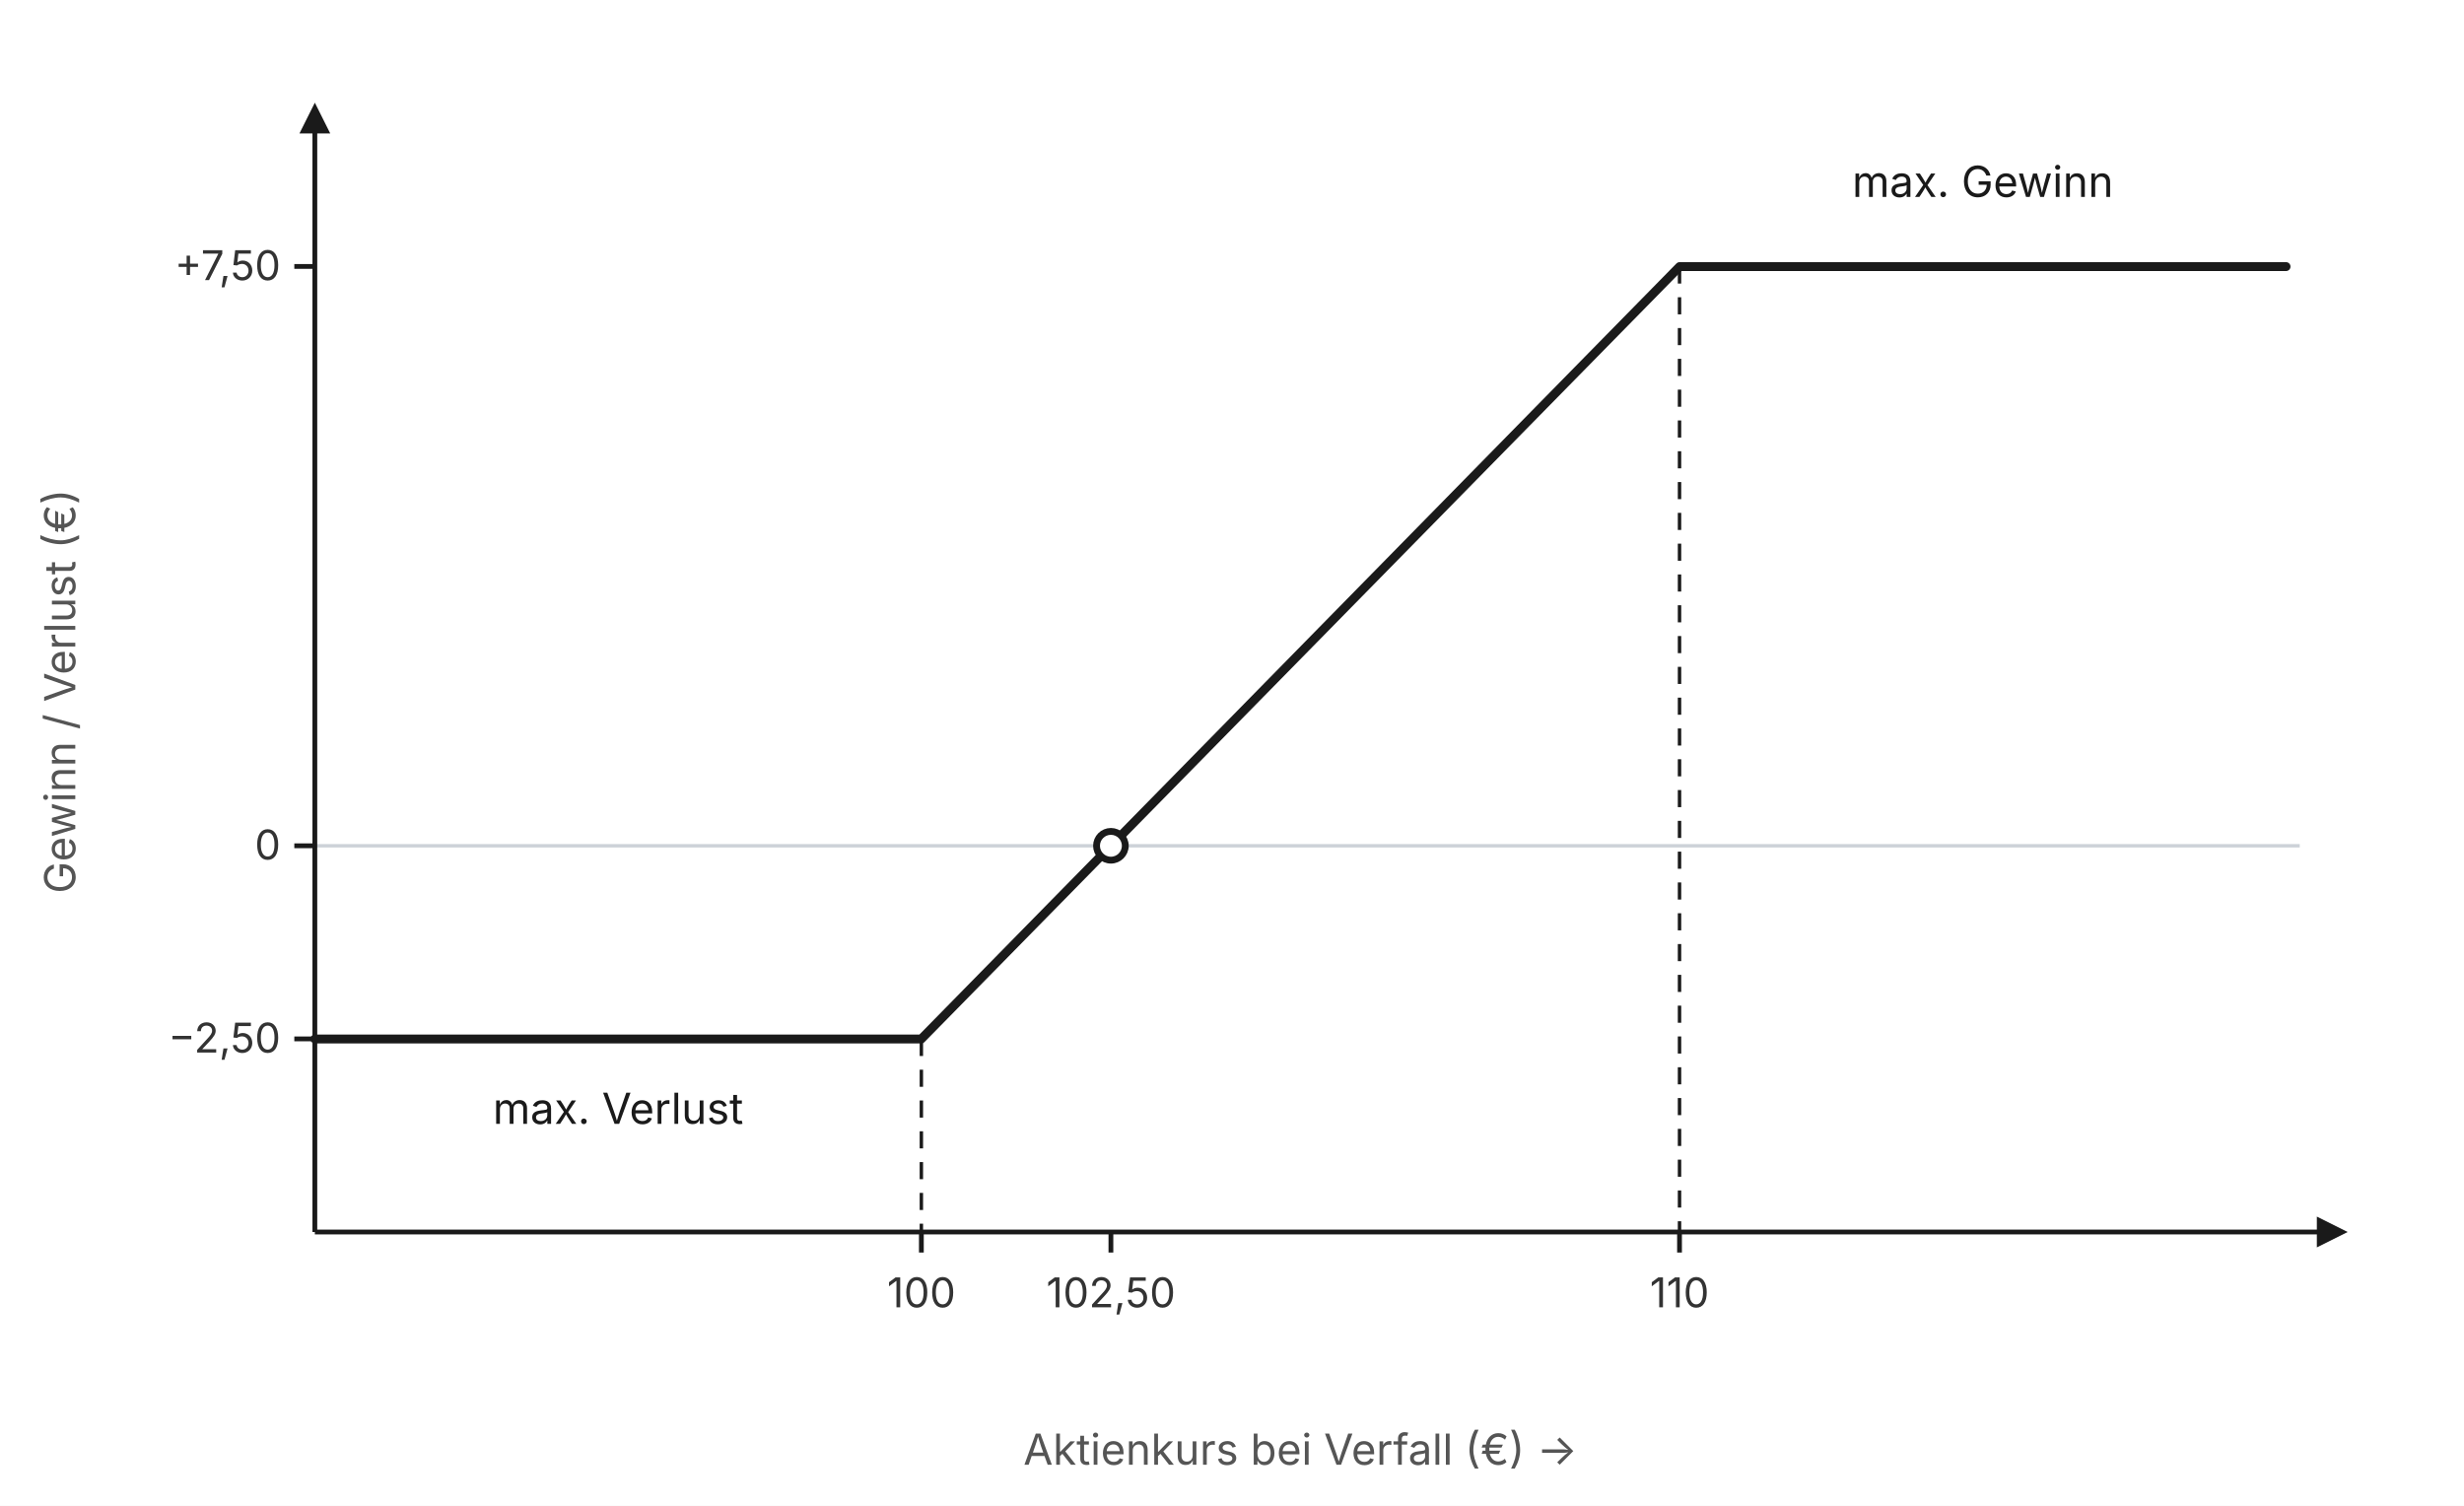
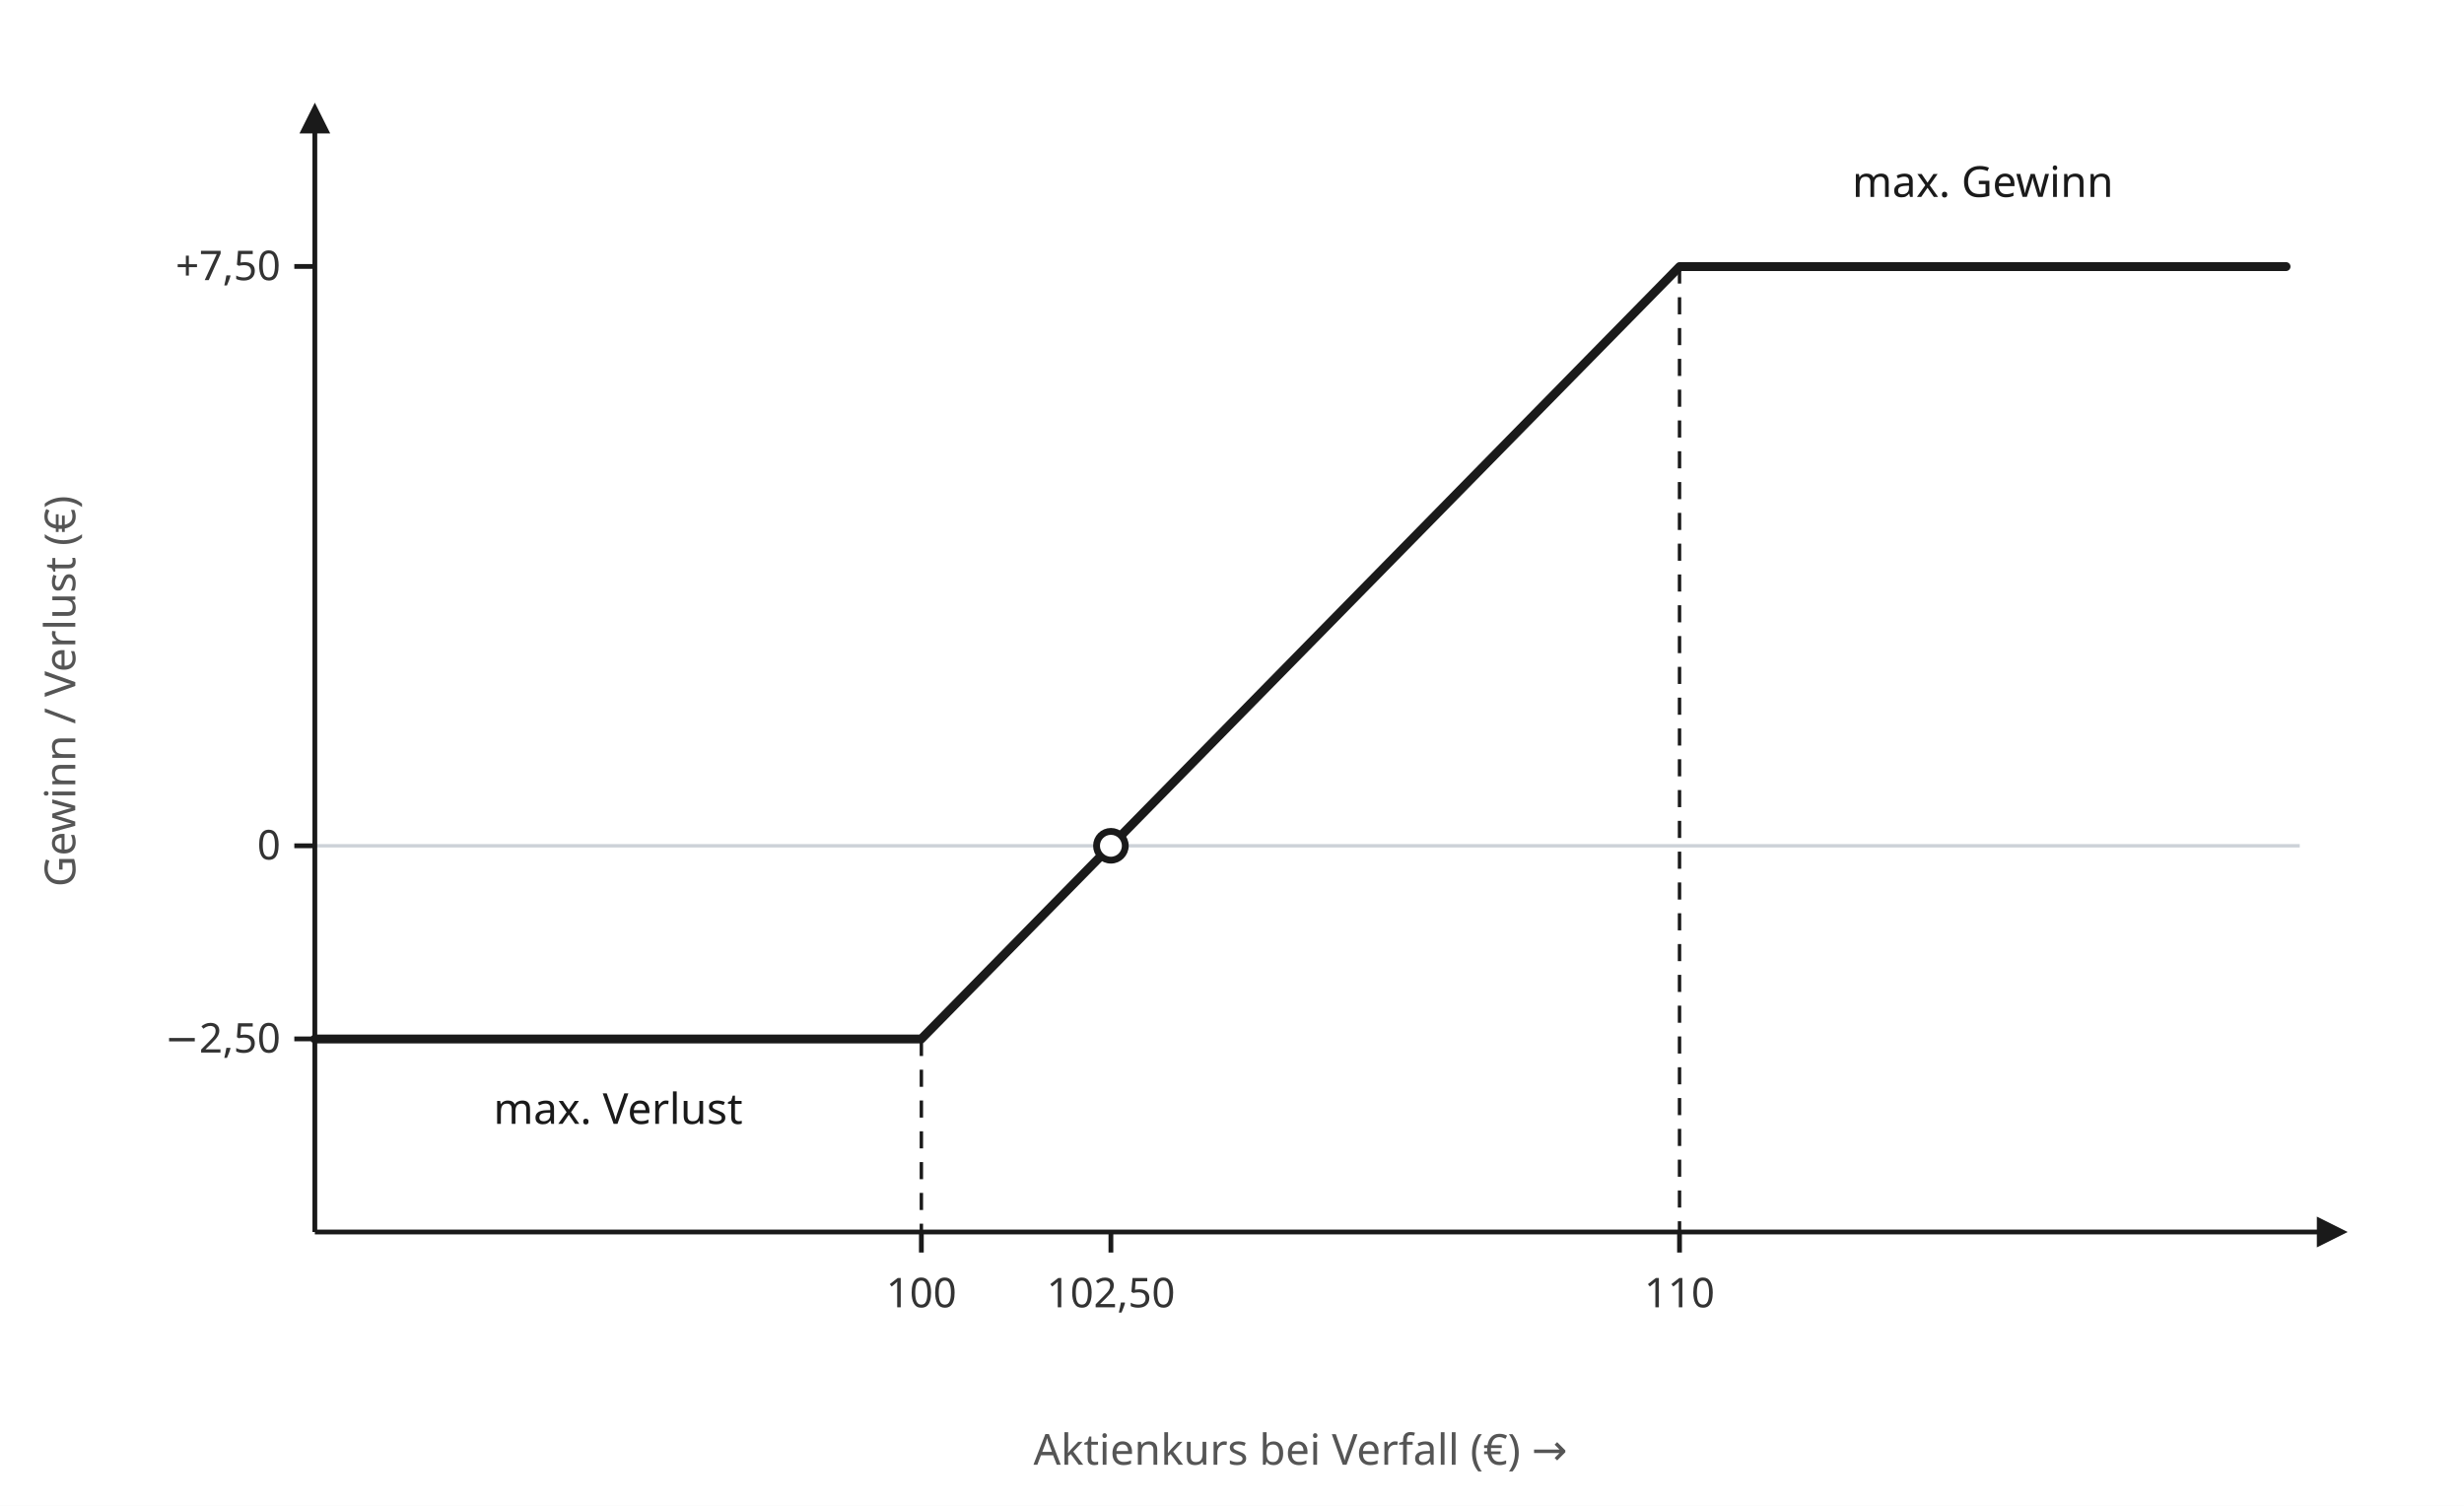
- <svg xmlns="http://www.w3.org/2000/svg" viewBox="0 0 720 440" font-family="Inter, 'Helvetica Neue', Arial, sans-serif">
+ <svg xmlns="http://www.w3.org/2000/svg" viewBox="0 0 720 440" font-family="Calibri, sans-serif">
  <rect width="720" height="440" fill="#ffffff" />
  <line x1="92" y1="247.143" x2="672" y2="247.143" stroke="#cdd2d8" stroke-width="1" />
  <line x1="92" y1="34" x2="92" y2="360" stroke="#1a1a1a" stroke-width="1.4" />
  <line x1="92" y1="360" x2="682" y2="360" stroke="#1a1a1a" stroke-width="1.4" />
  <path d="M92,30 l-4.5,9 h9 z" fill="#1a1a1a" />
  <path d="M686,360 l-9,-4.5 v9 z" fill="#1a1a1a" />
  <line x1="269.231" y1="360" x2="269.231" y2="366" stroke="#1a1a1a" stroke-width="1.4" />
  <text x="269.231" y="382" font-size="12" fill="#333" font-weight="400" text-anchor="middle">100</text>
  <line x1="324.615" y1="360" x2="324.615" y2="366" stroke="#1a1a1a" stroke-width="1.4" />
  <text x="324.615" y="382" font-size="12" fill="#333" font-weight="400" text-anchor="middle">102,50</text>
  <line x1="490.769" y1="360" x2="490.769" y2="366" stroke="#1a1a1a" stroke-width="1.4" />
  <text x="490.769" y="382" font-size="12" fill="#333" font-weight="400" text-anchor="middle">110</text>
  <line x1="86" y1="303.571" x2="92" y2="303.571" stroke="#1a1a1a" stroke-width="1.4" />
  <text x="82" y="307.571" font-size="12" fill="#333" font-weight="400" text-anchor="end">−2,50</text>
  <line x1="86" y1="247.143" x2="92" y2="247.143" stroke="#1a1a1a" stroke-width="1.4" />
  <text x="82" y="251.143" font-size="12" fill="#333" font-weight="400" text-anchor="end">0</text>
  <line x1="86" y1="77.857" x2="92" y2="77.857" stroke="#1a1a1a" stroke-width="1.4" />
  <text x="82" y="81.857" font-size="12" fill="#333" font-weight="400" text-anchor="end">+7,50</text>
  <text x="380" y="428" font-size="12.5" fill="#555" font-weight="400" text-anchor="middle">Aktienkurs bei Verfall (€) →</text>
  <text transform="rotate(-90 22 202)" x="22" y="202" font-size="12.5" fill="#555" font-weight="400" text-anchor="middle">Gewinn / Verlust (€)</text>
  <line x1="269.231" y1="303.571" x2="269.231" y2="360" stroke="#1a1a1a" stroke-width="1" stroke-dasharray="5 4" />
  <line x1="490.769" y1="77.857" x2="490.769" y2="360" stroke="#1a1a1a" stroke-width="1" stroke-dasharray="5 4" />
  <polyline points="92.0,303.6 269.2,303.6 490.8,77.9 668.0,77.9" fill="none" stroke="#1a1a1a" stroke-width="2.6" stroke-linejoin="round" stroke-linecap="round" />
  <circle cx="324.615" cy="247.143" r="4.2" fill="#ffffff" stroke="#1a1a1a" stroke-width="2" />
  <text x="579.385" y="57.543" font-size="12.5" fill="#1a1a1a" font-weight="400" text-anchor="middle">max. Gewinn</text>
  <text x="180.615" y="328.4" font-size="12.5" fill="#1a1a1a" font-weight="400" text-anchor="middle">max. Verlust</text>
</svg>
